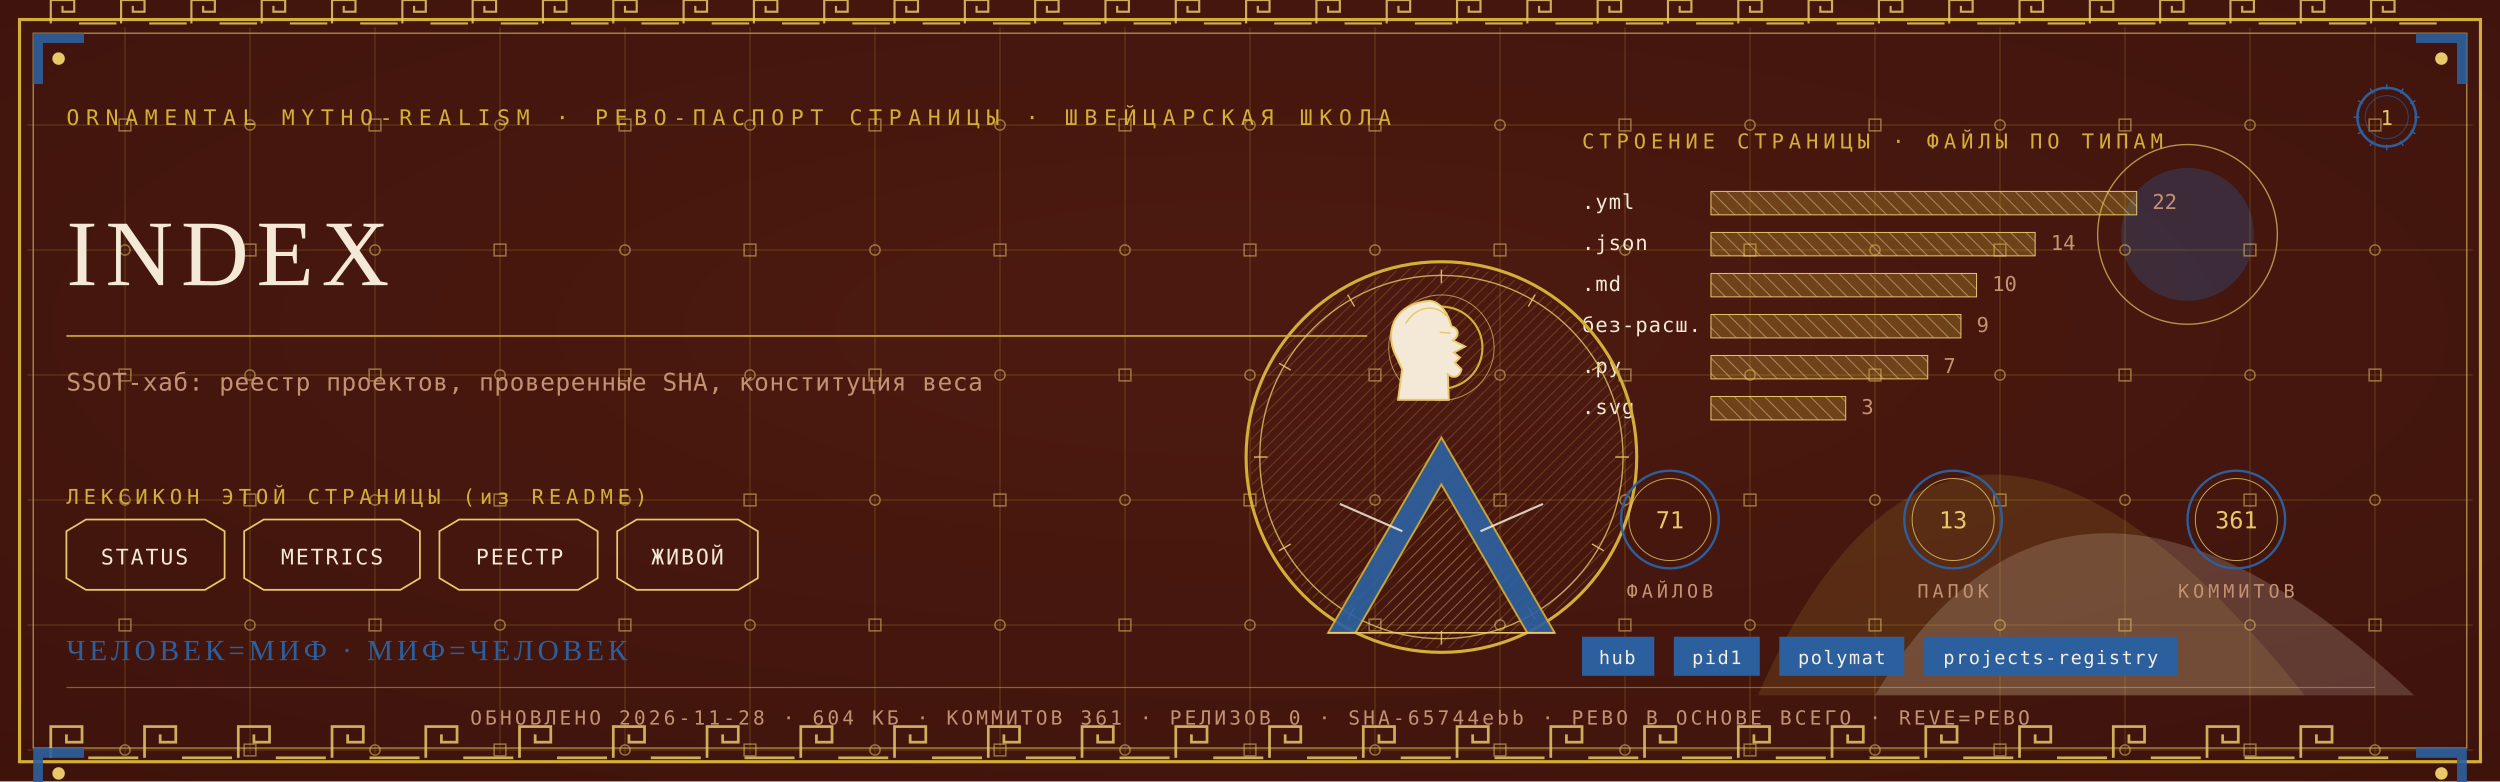
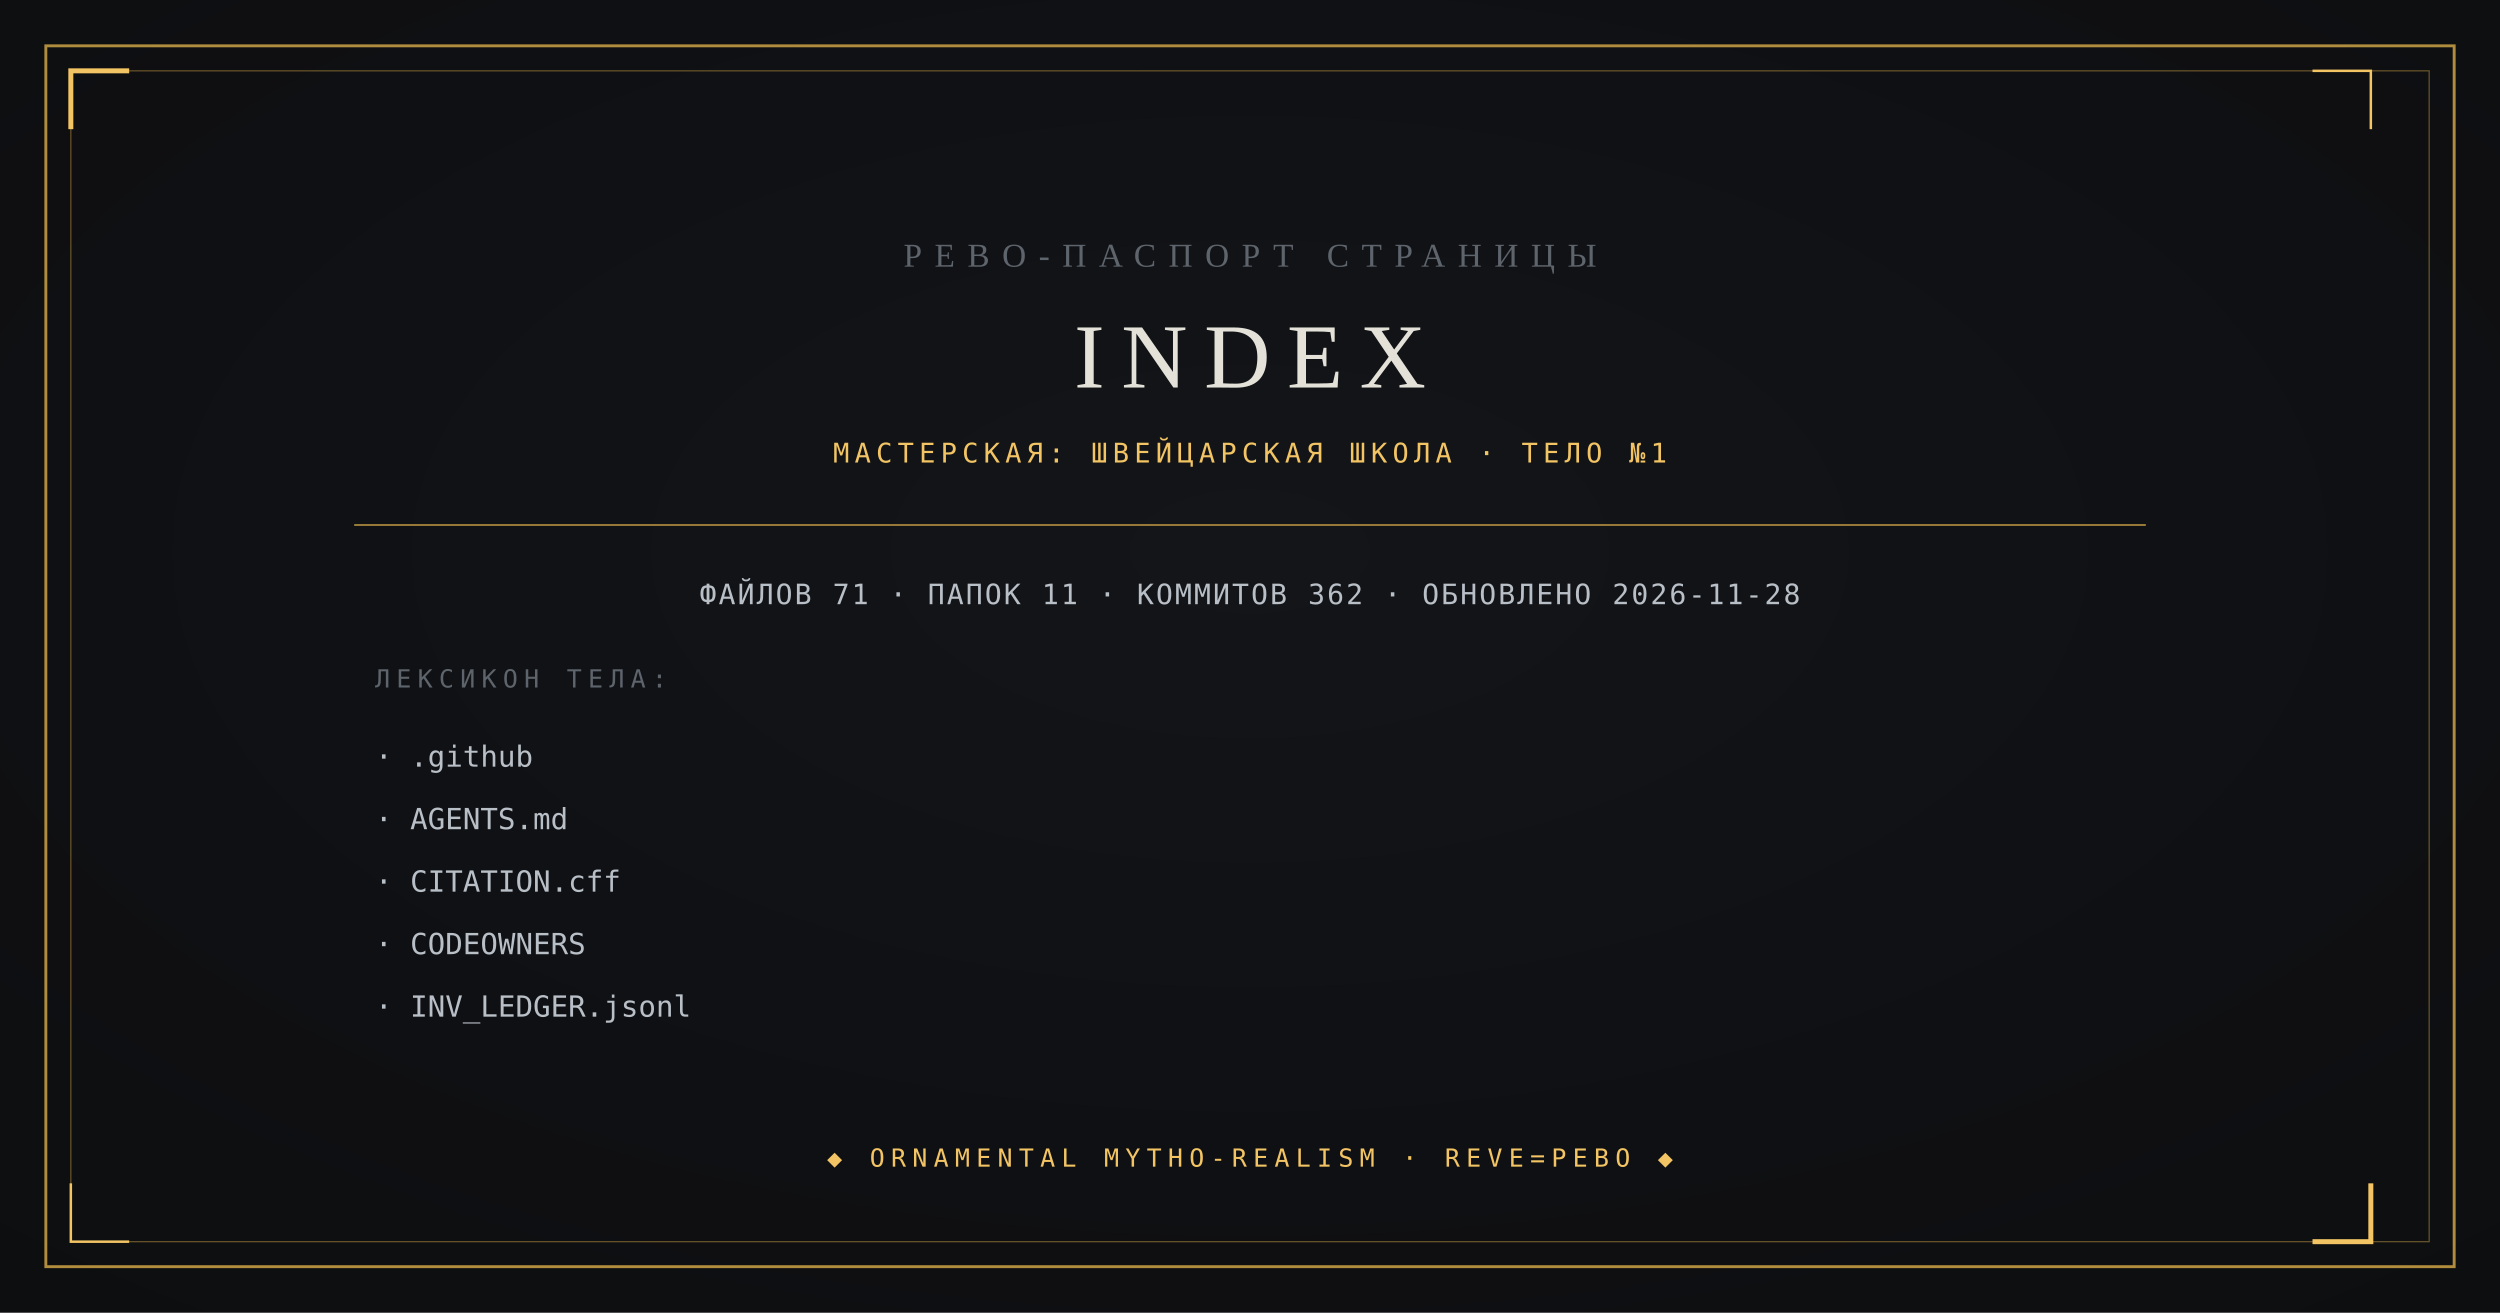
- <svg xmlns="http://www.w3.org/2000/svg" viewBox="0 0 1280 400" width="1280" height="400">
-   <defs>
-     <radialGradient id="rp1" cx="0.5" cy="0.42" r="1.1">
-       <stop offset="0" stop-color="#4E1A10" />
-       <stop offset="1" stop-color="#38100A" />
-     </radialGradient>
-     <pattern id="hatchm" width="4.2" height="4.2" patternUnits="userSpaceOnUse" patternTransform="rotate(45)">
-       <rect width="4.2" height="4.2" fill="none" />
-       <line x1="0" y1="0" x2="0" y2="4.2" stroke="#E8C868" stroke-width="0.5" />
-     </pattern>
-     <pattern id="hatchv" width="5.5" height="5.5" patternUnits="userSpaceOnUse" patternTransform="rotate(-45)">
-       <rect width="5.5" height="5.5" fill="none" />
-       <line x1="0" y1="0" x2="0" y2="5.5" stroke="#F4E9D6" stroke-width="0.5" />
-     </pattern>
-   </defs>
-   <rect width="1280" height="400" fill="#38100A" />
-   <rect width="1280" height="400" fill="url(#rp1)" opacity="0.94" />
-   <path d="M 900 356 Q 1000 130 1180 356 Z" fill="#D4AF37" opacity="0.14" />
-   <path d="M 960 356 Q 1060 190 1236 356 Z" fill="#F4E9D6" opacity="0.18" />
-   <circle cx="1120" cy="120" r="34" fill="#2C5F9E" opacity="0.30" />
-   <circle cx="1120" cy="120" r="46" fill="none" stroke="#E8C868" stroke-width="0.7" opacity="0.7" />
-   <g stroke="#D4AF37" stroke-width="0.45" opacity="0.30">
-     <line x1="64" y1="14" x2="64" y2="386" />
-     <line x1="128" y1="14" x2="128" y2="386" />
-     <line x1="192" y1="14" x2="192" y2="386" />
-     <line x1="256" y1="14" x2="256" y2="386" />
-     <line x1="320" y1="14" x2="320" y2="386" />
-     <line x1="384" y1="14" x2="384" y2="386" />
-     <line x1="448" y1="14" x2="448" y2="386" />
-     <line x1="512" y1="14" x2="512" y2="386" />
-     <line x1="576" y1="14" x2="576" y2="386" />
-     <line x1="640" y1="14" x2="640" y2="386" />
-     <line x1="704" y1="14" x2="704" y2="386" />
-     <line x1="768" y1="14" x2="768" y2="386" />
-     <line x1="832" y1="14" x2="832" y2="386" />
-     <line x1="896" y1="14" x2="896" y2="386" />
-     <line x1="960" y1="14" x2="960" y2="386" />
-     <line x1="1024" y1="14" x2="1024" y2="386" />
-     <line x1="1088" y1="14" x2="1088" y2="386" />
-     <line x1="1152" y1="14" x2="1152" y2="386" />
-     <line x1="1216" y1="14" x2="1216" y2="386" />
-     <line x1="14" y1="64" x2="1266" y2="64" />
-     <line x1="14" y1="128" x2="1266" y2="128" />
-     <line x1="14" y1="192" x2="1266" y2="192" />
-     <line x1="14" y1="256" x2="1266" y2="256" />
-     <line x1="14" y1="320" x2="1266" y2="320" />
-     <line x1="14" y1="384" x2="1266" y2="384" />
-   </g>
-   <g fill="none" stroke="#E8C868" stroke-width="0.8" opacity="0.5">
-     <rect x="61" y="61" width="6" height="6" />
-     <circle cx="64" cy="128" r="2.6" />
-     <rect x="61" y="189" width="6" height="6" />
-     <circle cx="64" cy="256" r="2.6" />
-     <rect x="61" y="317" width="6" height="6" />
-     <circle cx="64" cy="384" r="2.6" />
-     <circle cx="128" cy="64" r="2.6" />
-     <rect x="125" y="125" width="6" height="6" />
-     <circle cx="128" cy="192" r="2.6" />
-     <rect x="125" y="253" width="6" height="6" />
-     <circle cx="128" cy="320" r="2.6" />
-     <rect x="125" y="381" width="6" height="6" />
-     <rect x="189" y="61" width="6" height="6" />
-     <circle cx="192" cy="128" r="2.6" />
-     <rect x="189" y="189" width="6" height="6" />
-     <circle cx="192" cy="256" r="2.6" />
-     <rect x="189" y="317" width="6" height="6" />
-     <circle cx="192" cy="384" r="2.6" />
-     <circle cx="256" cy="64" r="2.6" />
-     <rect x="253" y="125" width="6" height="6" />
-     <circle cx="256" cy="192" r="2.6" />
-     <rect x="253" y="253" width="6" height="6" />
-     <circle cx="256" cy="320" r="2.6" />
-     <rect x="253" y="381" width="6" height="6" />
-     <rect x="317" y="61" width="6" height="6" />
-     <circle cx="320" cy="128" r="2.6" />
-     <rect x="317" y="189" width="6" height="6" />
-     <circle cx="320" cy="256" r="2.6" />
-     <rect x="317" y="317" width="6" height="6" />
-     <circle cx="320" cy="384" r="2.6" />
-     <circle cx="384" cy="64" r="2.6" />
-     <rect x="381" y="125" width="6" height="6" />
-     <circle cx="384" cy="192" r="2.6" />
-     <rect x="381" y="253" width="6" height="6" />
-     <circle cx="384" cy="320" r="2.6" />
-     <rect x="381" y="381" width="6" height="6" />
-     <rect x="445" y="61" width="6" height="6" />
-     <circle cx="448" cy="128" r="2.6" />
-     <rect x="445" y="189" width="6" height="6" />
-     <circle cx="448" cy="256" r="2.6" />
-     <rect x="445" y="317" width="6" height="6" />
-     <circle cx="448" cy="384" r="2.6" />
-     <circle cx="512" cy="64" r="2.6" />
-     <rect x="509" y="125" width="6" height="6" />
-     <circle cx="512" cy="192" r="2.6" />
-     <rect x="509" y="253" width="6" height="6" />
-     <circle cx="512" cy="320" r="2.6" />
-     <rect x="509" y="381" width="6" height="6" />
-     <rect x="573" y="61" width="6" height="6" />
-     <circle cx="576" cy="128" r="2.6" />
-     <rect x="573" y="189" width="6" height="6" />
-     <circle cx="576" cy="256" r="2.6" />
-     <rect x="573" y="317" width="6" height="6" />
-     <circle cx="576" cy="384" r="2.6" />
-     <circle cx="640" cy="64" r="2.6" />
-     <rect x="637" y="125" width="6" height="6" />
-     <circle cx="640" cy="192" r="2.6" />
-     <rect x="637" y="253" width="6" height="6" />
-     <circle cx="640" cy="320" r="2.6" />
-     <rect x="637" y="381" width="6" height="6" />
-     <rect x="701" y="61" width="6" height="6" />
-     <circle cx="704" cy="128" r="2.6" />
-     <rect x="701" y="189" width="6" height="6" />
-     <circle cx="704" cy="256" r="2.6" />
-     <rect x="701" y="317" width="6" height="6" />
-     <circle cx="704" cy="384" r="2.6" />
-     <circle cx="768" cy="64" r="2.6" />
-     <rect x="765" y="125" width="6" height="6" />
-     <circle cx="768" cy="192" r="2.6" />
-     <rect x="765" y="253" width="6" height="6" />
-     <circle cx="768" cy="320" r="2.6" />
-     <rect x="765" y="381" width="6" height="6" />
-     <rect x="829" y="61" width="6" height="6" />
-     <circle cx="832" cy="128" r="2.6" />
-     <rect x="829" y="189" width="6" height="6" />
-     <circle cx="832" cy="256" r="2.6" />
-     <rect x="829" y="317" width="6" height="6" />
-     <circle cx="832" cy="384" r="2.6" />
-     <circle cx="896" cy="64" r="2.6" />
-     <rect x="893" y="125" width="6" height="6" />
-     <circle cx="896" cy="192" r="2.6" />
-     <rect x="893" y="253" width="6" height="6" />
-     <circle cx="896" cy="320" r="2.6" />
-     <rect x="893" y="381" width="6" height="6" />
-     <rect x="957" y="61" width="6" height="6" />
-     <circle cx="960" cy="128" r="2.6" />
-     <rect x="957" y="189" width="6" height="6" />
-     <circle cx="960" cy="256" r="2.6" />
-     <rect x="957" y="317" width="6" height="6" />
-     <circle cx="960" cy="384" r="2.6" />
-     <circle cx="1024" cy="64" r="2.6" />
-     <rect x="1021" y="125" width="6" height="6" />
-     <circle cx="1024" cy="192" r="2.6" />
-     <rect x="1021" y="253" width="6" height="6" />
-     <circle cx="1024" cy="320" r="2.6" />
-     <rect x="1021" y="381" width="6" height="6" />
-     <rect x="1085" y="61" width="6" height="6" />
-     <circle cx="1088" cy="128" r="2.6" />
-     <rect x="1085" y="189" width="6" height="6" />
-     <circle cx="1088" cy="256" r="2.6" />
-     <rect x="1085" y="317" width="6" height="6" />
-     <circle cx="1088" cy="384" r="2.6" />
-     <circle cx="1152" cy="64" r="2.6" />
-     <rect x="1149" y="125" width="6" height="6" />
-     <circle cx="1152" cy="192" r="2.6" />
-     <rect x="1149" y="253" width="6" height="6" />
-     <circle cx="1152" cy="320" r="2.6" />
-     <rect x="1149" y="381" width="6" height="6" />
-     <rect x="1213" y="61" width="6" height="6" />
-     <circle cx="1216" cy="128" r="2.6" />
-     <rect x="1213" y="189" width="6" height="6" />
-     <circle cx="1216" cy="256" r="2.6" />
-     <rect x="1213" y="317" width="6" height="6" />
-     <circle cx="1216" cy="384" r="2.6" />
-   </g>
-   <rect x="10" y="10" width="1260" height="380" fill="none" stroke="#D4AF37" stroke-width="1.6" />
-   <rect x="17" y="17" width="1246" height="366" fill="none" stroke="#E8C868" stroke-width="0.6" opacity="0.75" />
-   <g fill="none" stroke="#E8C868" stroke-width="1.4" opacity="0.85">
-     <path d="M 26 388 L 26 372 L 42 372 L 42 380.0 L 34.0 380.0 L 34.0 376.0" />
-     <line x1="45.2" y1="388" x2="70.8" y2="388" />
-     <path d="M 74 388 L 74 372 L 90 372 L 90 380.0 L 82.0 380.0 L 82.0 376.0" />
-     <line x1="93.2" y1="388" x2="118.8" y2="388" />
-     <path d="M 122 388 L 122 372 L 138 372 L 138 380.0 L 130.0 380.0 L 130.0 376.0" />
-     <line x1="141.2" y1="388" x2="166.8" y2="388" />
-     <path d="M 170 388 L 170 372 L 186 372 L 186 380.0 L 178.0 380.0 L 178.0 376.0" />
-     <line x1="189.2" y1="388" x2="214.8" y2="388" />
-     <path d="M 218 388 L 218 372 L 234 372 L 234 380.0 L 226.0 380.0 L 226.0 376.0" />
-     <line x1="237.2" y1="388" x2="262.8" y2="388" />
-     <path d="M 266 388 L 266 372 L 282 372 L 282 380.0 L 274.0 380.0 L 274.0 376.0" />
-     <line x1="285.2" y1="388" x2="310.8" y2="388" />
-     <path d="M 314 388 L 314 372 L 330 372 L 330 380.0 L 322.0 380.0 L 322.0 376.0" />
-     <line x1="333.2" y1="388" x2="358.8" y2="388" />
-     <path d="M 362 388 L 362 372 L 378 372 L 378 380.0 L 370.0 380.0 L 370.0 376.0" />
-     <line x1="381.2" y1="388" x2="406.8" y2="388" />
-     <path d="M 410 388 L 410 372 L 426 372 L 426 380.0 L 418.0 380.0 L 418.0 376.0" />
-     <line x1="429.2" y1="388" x2="454.8" y2="388" />
-     <path d="M 458 388 L 458 372 L 474 372 L 474 380.0 L 466.0 380.0 L 466.0 376.0" />
-     <line x1="477.2" y1="388" x2="502.8" y2="388" />
-     <path d="M 506 388 L 506 372 L 522 372 L 522 380.0 L 514.0 380.0 L 514.0 376.0" />
-     <line x1="525.2" y1="388" x2="550.8" y2="388" />
-     <path d="M 554 388 L 554 372 L 570 372 L 570 380.0 L 562.0 380.0 L 562.0 376.0" />
-     <line x1="573.2" y1="388" x2="598.8" y2="388" />
-     <path d="M 602 388 L 602 372 L 618 372 L 618 380.0 L 610.0 380.0 L 610.0 376.0" />
-     <line x1="621.2" y1="388" x2="646.8" y2="388" />
-     <path d="M 650 388 L 650 372 L 666 372 L 666 380.0 L 658.0 380.0 L 658.0 376.0" />
-     <line x1="669.2" y1="388" x2="694.8" y2="388" />
-     <path d="M 698 388 L 698 372 L 714 372 L 714 380.0 L 706.0 380.0 L 706.0 376.0" />
-     <line x1="717.2" y1="388" x2="742.8" y2="388" />
-     <path d="M 746 388 L 746 372 L 762 372 L 762 380.0 L 754.0 380.0 L 754.0 376.0" />
-     <line x1="765.2" y1="388" x2="790.8" y2="388" />
-     <path d="M 794 388 L 794 372 L 810 372 L 810 380.0 L 802.0 380.0 L 802.0 376.0" />
-     <line x1="813.2" y1="388" x2="838.8" y2="388" />
-     <path d="M 842 388 L 842 372 L 858 372 L 858 380.0 L 850.0 380.0 L 850.0 376.0" />
-     <line x1="861.2" y1="388" x2="886.8" y2="388" />
-     <path d="M 890 388 L 890 372 L 906 372 L 906 380.0 L 898.0 380.0 L 898.0 376.0" />
-     <line x1="909.2" y1="388" x2="934.8" y2="388" />
-     <path d="M 938 388 L 938 372 L 954 372 L 954 380.0 L 946.0 380.0 L 946.0 376.0" />
-     <line x1="957.2" y1="388" x2="982.8" y2="388" />
-     <path d="M 986 388 L 986 372 L 1002 372 L 1002 380.0 L 994.0 380.0 L 994.0 376.0" />
-     <line x1="1005.2" y1="388" x2="1030.8" y2="388" />
-     <path d="M 1034 388 L 1034 372 L 1050 372 L 1050 380.0 L 1042.0 380.0 L 1042.0 376.0" />
-     <line x1="1053.2" y1="388" x2="1078.8" y2="388" />
-     <path d="M 1082 388 L 1082 372 L 1098 372 L 1098 380.0 L 1090.0 380.0 L 1090.0 376.0" />
-     <line x1="1101.2" y1="388" x2="1126.8" y2="388" />
-     <path d="M 1130 388 L 1130 372 L 1146 372 L 1146 380.0 L 1138.0 380.0 L 1138.0 376.0" />
-     <line x1="1149.2" y1="388" x2="1174.8" y2="388" />
-     <path d="M 1178 388 L 1178 372 L 1194 372 L 1194 380.0 L 1186.0 380.0 L 1186.0 376.0" />
-     <line x1="1197.2" y1="388" x2="1222.8" y2="388" />
-   </g>
-   <g fill="none" stroke="#E8C868" stroke-width="1.1" opacity="0.85">
-     <path d="M 26 12 L 26 0 L 38 0 L 38 6.0 L 32.0 6.0 L 32.0 3.0" />
-     <line x1="40.4" y1="12" x2="59.6" y2="12" />
-     <path d="M 62 12 L 62 0 L 74 0 L 74 6.0 L 68.0 6.0 L 68.0 3.0" />
-     <line x1="76.4" y1="12" x2="95.6" y2="12" />
-     <path d="M 98 12 L 98 0 L 110 0 L 110 6.0 L 104.0 6.0 L 104.0 3.0" />
-     <line x1="112.4" y1="12" x2="131.6" y2="12" />
-     <path d="M 134 12 L 134 0 L 146 0 L 146 6.0 L 140.0 6.0 L 140.0 3.0" />
-     <line x1="148.4" y1="12" x2="167.6" y2="12" />
-     <path d="M 170 12 L 170 0 L 182 0 L 182 6.0 L 176.0 6.0 L 176.0 3.0" />
-     <line x1="184.4" y1="12" x2="203.6" y2="12" />
-     <path d="M 206 12 L 206 0 L 218 0 L 218 6.0 L 212.0 6.0 L 212.0 3.0" />
-     <line x1="220.4" y1="12" x2="239.6" y2="12" />
-     <path d="M 242 12 L 242 0 L 254 0 L 254 6.0 L 248.0 6.0 L 248.0 3.0" />
-     <line x1="256.4" y1="12" x2="275.6" y2="12" />
-     <path d="M 278 12 L 278 0 L 290 0 L 290 6.0 L 284.0 6.0 L 284.0 3.0" />
-     <line x1="292.4" y1="12" x2="311.6" y2="12" />
-     <path d="M 314 12 L 314 0 L 326 0 L 326 6.0 L 320.0 6.0 L 320.0 3.0" />
-     <line x1="328.4" y1="12" x2="347.6" y2="12" />
-     <path d="M 350 12 L 350 0 L 362 0 L 362 6.0 L 356.0 6.0 L 356.0 3.0" />
-     <line x1="364.4" y1="12" x2="383.6" y2="12" />
-     <path d="M 386 12 L 386 0 L 398 0 L 398 6.0 L 392.0 6.0 L 392.0 3.0" />
-     <line x1="400.4" y1="12" x2="419.6" y2="12" />
-     <path d="M 422 12 L 422 0 L 434 0 L 434 6.0 L 428.0 6.0 L 428.0 3.0" />
-     <line x1="436.4" y1="12" x2="455.6" y2="12" />
-     <path d="M 458 12 L 458 0 L 470 0 L 470 6.0 L 464.0 6.0 L 464.0 3.0" />
-     <line x1="472.4" y1="12" x2="491.6" y2="12" />
-     <path d="M 494 12 L 494 0 L 506 0 L 506 6.0 L 500.0 6.0 L 500.0 3.0" />
-     <line x1="508.4" y1="12" x2="527.6" y2="12" />
-     <path d="M 530 12 L 530 0 L 542 0 L 542 6.0 L 536.0 6.0 L 536.0 3.0" />
-     <line x1="544.4" y1="12" x2="563.6" y2="12" />
-     <path d="M 566 12 L 566 0 L 578 0 L 578 6.0 L 572.0 6.0 L 572.0 3.0" />
-     <line x1="580.4" y1="12" x2="599.6" y2="12" />
-     <path d="M 602 12 L 602 0 L 614 0 L 614 6.0 L 608.0 6.0 L 608.0 3.0" />
-     <line x1="616.4" y1="12" x2="635.6" y2="12" />
-     <path d="M 638 12 L 638 0 L 650 0 L 650 6.0 L 644.0 6.0 L 644.0 3.0" />
-     <line x1="652.4" y1="12" x2="671.6" y2="12" />
-     <path d="M 674 12 L 674 0 L 686 0 L 686 6.0 L 680.0 6.0 L 680.0 3.0" />
-     <line x1="688.4" y1="12" x2="707.6" y2="12" />
-     <path d="M 710 12 L 710 0 L 722 0 L 722 6.0 L 716.0 6.0 L 716.0 3.0" />
-     <line x1="724.4" y1="12" x2="743.6" y2="12" />
-     <path d="M 746 12 L 746 0 L 758 0 L 758 6.0 L 752.0 6.0 L 752.0 3.0" />
-     <line x1="760.4" y1="12" x2="779.6" y2="12" />
-     <path d="M 782 12 L 782 0 L 794 0 L 794 6.0 L 788.0 6.0 L 788.0 3.0" />
-     <line x1="796.4" y1="12" x2="815.6" y2="12" />
-     <path d="M 818 12 L 818 0 L 830 0 L 830 6.0 L 824.0 6.0 L 824.0 3.0" />
-     <line x1="832.4" y1="12" x2="851.6" y2="12" />
-     <path d="M 854 12 L 854 0 L 866 0 L 866 6.0 L 860.0 6.0 L 860.0 3.0" />
-     <line x1="868.4" y1="12" x2="887.6" y2="12" />
-     <path d="M 890 12 L 890 0 L 902 0 L 902 6.0 L 896.0 6.0 L 896.0 3.0" />
-     <line x1="904.4" y1="12" x2="923.6" y2="12" />
-     <path d="M 926 12 L 926 0 L 938 0 L 938 6.0 L 932.0 6.0 L 932.0 3.0" />
-     <line x1="940.4" y1="12" x2="959.6" y2="12" />
-     <path d="M 962 12 L 962 0 L 974 0 L 974 6.0 L 968.0 6.0 L 968.0 3.0" />
-     <line x1="976.4" y1="12" x2="995.6" y2="12" />
-     <path d="M 998 12 L 998 0 L 1010 0 L 1010 6.0 L 1004.0 6.0 L 1004.0 3.0" />
-     <line x1="1012.4" y1="12" x2="1031.6" y2="12" />
-     <path d="M 1034 12 L 1034 0 L 1046 0 L 1046 6.0 L 1040.0 6.0 L 1040.0 3.0" />
-     <line x1="1048.4" y1="12" x2="1067.6" y2="12" />
-     <path d="M 1070 12 L 1070 0 L 1082 0 L 1082 6.0 L 1076.0 6.0 L 1076.0 3.0" />
-     <line x1="1084.4" y1="12" x2="1103.6" y2="12" />
-     <path d="M 1106 12 L 1106 0 L 1118 0 L 1118 6.0 L 1112.0 6.0 L 1112.0 3.0" />
-     <line x1="1120.4" y1="12" x2="1139.6" y2="12" />
-     <path d="M 1142 12 L 1142 0 L 1154 0 L 1154 6.0 L 1148.0 6.0 L 1148.0 3.0" />
-     <line x1="1156.4" y1="12" x2="1175.6" y2="12" />
-     <path d="M 1178 12 L 1178 0 L 1190 0 L 1190 6.0 L 1184.0 6.0 L 1184.0 3.0" />
-     <line x1="1192.4" y1="12" x2="1211.6" y2="12" />
-     <path d="M 1214 12 L 1214 0 L 1226 0 L 1226 6.0 L 1220.0 6.0 L 1220.0 3.0" />
-     <line x1="1228.4" y1="12" x2="1247.6" y2="12" />
-   </g>
-   <g transform="translate(17,17) scale(1,1)">
-     <path d="M 0 0 L 26 0 L 26 5 L 5 5 L 5 26 L 0 26 Z" fill="#2C5F9E" opacity="0.9" />
-     <circle cx="13" cy="13" r="3.2" fill="#E8C868" />
-   </g>
-   <g transform="translate(1263,17) scale(-1,1)">
-     <path d="M 0 0 L 26 0 L 26 5 L 5 5 L 5 26 L 0 26 Z" fill="#2C5F9E" opacity="0.9" />
-     <circle cx="13" cy="13" r="3.2" fill="#E8C868" />
-   </g>
-   <g transform="translate(17,383) scale(1,1)">
-     <path d="M 0 0 L 26 0 L 26 5 L 5 5 L 5 26 L 0 26 Z" fill="#2C5F9E" opacity="0.9" />
-     <circle cx="13" cy="13" r="3.2" fill="#E8C868" />
-   </g>
-   <g transform="translate(1263,383) scale(-1,1)">
-     <path d="M 0 0 L 26 0 L 26 5 L 5 5 L 5 26 L 0 26 Z" fill="#2C5F9E" opacity="0.9" />
-     <circle cx="13" cy="13" r="3.2" fill="#E8C868" />
-   </g>
-   <text x="34" y="64" font-family="'Cascadia Mono', ui-monospace, Consolas, monospace" font-size="11" fill="#D4AF37" letter-spacing="3.4">ORNAMENTAL MYTHO-REALISM · РЕВО-ПАСПОРТ СТРАНИЦЫ · ШВЕЙЦАРСКАЯ ШКОЛА</text>
-   <g transform="translate(1222,60)">
-     <circle r="15" fill="none" stroke="#2C5F9E" stroke-width="1.3" />
-     <circle r="11" fill="none" stroke="#2C5F9E" stroke-width="0.55" opacity="0.6" />
-     <text y="4" text-anchor="middle" font-family="'Cascadia Mono', ui-monospace, Consolas, monospace" font-size="10.5" fill="#E8C868">1</text>
-     <g stroke="#2C5F9E" stroke-width="0.7">
-       <line x1="0" y1="-17" x2="0" y2="-14" transform="rotate(0)" />
-       <line x1="0" y1="-17" x2="0" y2="-14" transform="rotate(30)" />
-       <line x1="0" y1="-17" x2="0" y2="-14" transform="rotate(60)" />
-       <line x1="0" y1="-17" x2="0" y2="-14" transform="rotate(90)" />
-       <line x1="0" y1="-17" x2="0" y2="-14" transform="rotate(120)" />
-       <line x1="0" y1="-17" x2="0" y2="-14" transform="rotate(150)" />
-       <line x1="0" y1="-17" x2="0" y2="-14" transform="rotate(180)" />
-       <line x1="0" y1="-17" x2="0" y2="-14" transform="rotate(210)" />
-       <line x1="0" y1="-17" x2="0" y2="-14" transform="rotate(240)" />
-       <line x1="0" y1="-17" x2="0" y2="-14" transform="rotate(270)" />
-       <line x1="0" y1="-17" x2="0" y2="-14" transform="rotate(300)" />
-       <line x1="0" y1="-17" x2="0" y2="-14" transform="rotate(330)" />
-     </g>
-   </g>
-   <text x="34" y="146" font-family="Georgia, 'Times New Roman', serif" font-size="48.0" fill="#F4E9D6" letter-spacing="4">INDEX</text>
-   <line x1="34" y1="172" x2="700" y2="172" stroke="#D4AF37" stroke-width="1" opacity="0.85" />
-   <text x="34" y="200" font-family="'Cascadia Mono', ui-monospace, Consolas, monospace" font-size="12.5" fill="#C39272" letter-spacing="0.3">SSOT-хаб: реестр проектов, проверенные SHA, конституция веса</text>
-   <text x="34" y="258" font-family="'Cascadia Mono', ui-monospace, Consolas, monospace" font-size="10.5" fill="#D4AF37" letter-spacing="2.5">ЛЕКСИКОН ЭТОЙ СТРАНИЦЫ (из README)</text>
-   <path d="M 34 272 L 44 266 L 105 266 L 115 272 L 115 296 L 105 302 L 44 302 L 34 296 Z" fill="none" stroke="#E8C868" stroke-width="0.9" />
-   <text x="74" y="289" text-anchor="middle" font-family="'Cascadia Mono', ui-monospace, Consolas, monospace" font-size="11" fill="#F4E9D6" letter-spacing="1">STATUS</text>
-   <path d="M 125 272 L 135 266 L 205 266 L 215 272 L 215 296 L 205 302 L 135 302 L 125 296 Z" fill="none" stroke="#E8C868" stroke-width="0.9" />
-   <text x="170" y="289" text-anchor="middle" font-family="'Cascadia Mono', ui-monospace, Consolas, monospace" font-size="11" fill="#F4E9D6" letter-spacing="1">METRICS</text>
-   <path d="M 225 272 L 235 266 L 296 266 L 306 272 L 306 296 L 296 302 L 235 302 L 225 296 Z" fill="none" stroke="#E8C868" stroke-width="0.9" />
-   <text x="266" y="289" text-anchor="middle" font-family="'Cascadia Mono', ui-monospace, Consolas, monospace" font-size="11" fill="#F4E9D6" letter-spacing="1">РЕЕСТР</text>
-   <path d="M 316 272 L 326 266 L 378 266 L 388 272 L 388 296 L 378 302 L 326 302 L 316 296 Z" fill="none" stroke="#E8C868" stroke-width="0.9" />
-   <text x="352" y="289" text-anchor="middle" font-family="'Cascadia Mono', ui-monospace, Consolas, monospace" font-size="11" fill="#F4E9D6" letter-spacing="1">ЖИВОЙ</text>
-   <text x="810" y="76" font-family="'Cascadia Mono', ui-monospace, Consolas, monospace" font-size="10.5" fill="#D4AF37" letter-spacing="2.5">СТРОЕНИЕ СТРАНИЦЫ · ФАЙЛЫ ПО ТИПАМ</text>
-   <text x="810" y="107" font-family="'Cascadia Mono', ui-monospace, Consolas, monospace" font-size="10.5" fill="#F4E9D6" letter-spacing="0.5">.yml</text>
-   <rect x="876" y="98" width="218" height="12" fill="url(#hatchv)" opacity="0.9" />
-   <rect x="876" y="98" width="218" height="12" fill="#D4AF37" opacity="0.28" />
-   <rect x="876" y="98" width="218" height="12" fill="none" stroke="#E8C868" stroke-width="0.5" />
-   <text x="1102" y="107" font-family="'Cascadia Mono', ui-monospace, Consolas, monospace" font-size="10.5" fill="#C39272">22</text>
-   <text x="810" y="128" font-family="'Cascadia Mono', ui-monospace, Consolas, monospace" font-size="10.5" fill="#F4E9D6" letter-spacing="0.5">.json</text>
-   <rect x="876" y="119" width="166" height="12" fill="url(#hatchv)" opacity="0.9" />
-   <rect x="876" y="119" width="166" height="12" fill="#D4AF37" opacity="0.28" />
-   <rect x="876" y="119" width="166" height="12" fill="none" stroke="#E8C868" stroke-width="0.5" />
-   <text x="1050" y="128" font-family="'Cascadia Mono', ui-monospace, Consolas, monospace" font-size="10.5" fill="#C39272">14</text>
-   <text x="810" y="149" font-family="'Cascadia Mono', ui-monospace, Consolas, monospace" font-size="10.5" fill="#F4E9D6" letter-spacing="0.5">.md</text>
-   <rect x="876" y="140" width="136" height="12" fill="url(#hatchv)" opacity="0.9" />
-   <rect x="876" y="140" width="136" height="12" fill="#D4AF37" opacity="0.28" />
-   <rect x="876" y="140" width="136" height="12" fill="none" stroke="#E8C868" stroke-width="0.5" />
-   <text x="1020" y="149" font-family="'Cascadia Mono', ui-monospace, Consolas, monospace" font-size="10.5" fill="#C39272">10</text>
-   <text x="810" y="170" font-family="'Cascadia Mono', ui-monospace, Consolas, monospace" font-size="10.5" fill="#F4E9D6" letter-spacing="0.5">без-расш.</text>
-   <rect x="876" y="161" width="128" height="12" fill="url(#hatchv)" opacity="0.9" />
-   <rect x="876" y="161" width="128" height="12" fill="#D4AF37" opacity="0.28" />
-   <rect x="876" y="161" width="128" height="12" fill="none" stroke="#E8C868" stroke-width="0.5" />
-   <text x="1012" y="170" font-family="'Cascadia Mono', ui-monospace, Consolas, monospace" font-size="10.5" fill="#C39272">9</text>
-   <text x="810" y="191" font-family="'Cascadia Mono', ui-monospace, Consolas, monospace" font-size="10.5" fill="#F4E9D6" letter-spacing="0.5">.py</text>
-   <rect x="876" y="182" width="111" height="12" fill="url(#hatchv)" opacity="0.9" />
-   <rect x="876" y="182" width="111" height="12" fill="#D4AF37" opacity="0.28" />
-   <rect x="876" y="182" width="111" height="12" fill="none" stroke="#E8C868" stroke-width="0.5" />
-   <text x="995" y="191" font-family="'Cascadia Mono', ui-monospace, Consolas, monospace" font-size="10.5" fill="#C39272">7</text>
-   <text x="810" y="212" font-family="'Cascadia Mono', ui-monospace, Consolas, monospace" font-size="10.5" fill="#F4E9D6" letter-spacing="0.5">.svg</text>
-   <rect x="876" y="203" width="69" height="12" fill="url(#hatchv)" opacity="0.9" />
-   <rect x="876" y="203" width="69" height="12" fill="#D4AF37" opacity="0.28" />
-   <rect x="876" y="203" width="69" height="12" fill="none" stroke="#E8C868" stroke-width="0.5" />
-   <text x="953" y="212" font-family="'Cascadia Mono', ui-monospace, Consolas, monospace" font-size="10.5" fill="#C39272">3</text>
-   <g transform="translate(738,234)">
-     <circle r="100" fill="none" stroke="#D4AF37" stroke-width="1.6" />
-     <circle r="93" fill="none" stroke="#E8C868" stroke-width="0.7" opacity="0.8" />
-     <circle r="98" fill="url(#hatchm)" opacity="0.4" />
-     <g stroke="#E8C868" stroke-width="0.7" opacity="0.9">
-       <line x1="0" y1="-96" x2="0" y2="-89" transform="rotate(0)" />
-       <line x1="0" y1="-96" x2="0" y2="-89" transform="rotate(30)" />
-       <line x1="0" y1="-96" x2="0" y2="-89" transform="rotate(60)" />
-       <line x1="0" y1="-96" x2="0" y2="-89" transform="rotate(90)" />
-       <line x1="0" y1="-96" x2="0" y2="-89" transform="rotate(120)" />
-       <line x1="0" y1="-96" x2="0" y2="-89" transform="rotate(150)" />
-       <line x1="0" y1="-96" x2="0" y2="-89" transform="rotate(180)" />
-       <line x1="0" y1="-96" x2="0" y2="-89" transform="rotate(210)" />
-       <line x1="0" y1="-96" x2="0" y2="-89" transform="rotate(240)" />
-       <line x1="0" y1="-96" x2="0" y2="-89" transform="rotate(270)" />
-       <line x1="0" y1="-96" x2="0" y2="-89" transform="rotate(300)" />
-       <line x1="0" y1="-96" x2="0" y2="-89" transform="rotate(330)" />
-     </g>
-     <circle cy="-56" r="21" fill="none" stroke="#D4AF37" stroke-width="1.1" />
-     <circle cy="-56" r="27" fill="none" stroke="#E8C868" stroke-width="0.5" opacity="0.7" />
-     <path d="M -6.0 -80.0 C -23.5 -78.7 -28.7 -65.7 -24.3 -54.0 L -20.1 -44.9 L -22.2 -29.3 L 3.8 -29.3 L 3.3 -42.3 C 6.9 -39.7 9.5 -41.5 10.3 -44.9 L 6.9 -48.3 L 9.5 -50.9 L 6.4 -53.5 L 12.1 -56.6 L 5.9 -59.7 C 9.5 -62.3 9.0 -65.7 5.1 -67.0 C 3.8 -72.7 -0.1 -79.5 -6.0 -80.0 Z" fill="#F4E9D6" stroke="#E8C868" stroke-width="1.0" />
-     <g fill="none" stroke="#E8C868" stroke-width="0.8" opacity="0.95">
-       <path d="M -18.3 -68.3 C -13.1 -77.4 -2.7 -78.7 2.5 -72.2" />
-       <path d="M -0.9 -63.9 L 4.8 -63.4" />
-     </g>
-     <path d="M -58.0 90.0 L 0 -10.0 L 58.0 90.0 L 44.0 90.0 L 0 14.0 L -44.0 90.0 Z" fill="#2C5F9E" opacity="0.92" stroke="#D4AF37" stroke-width="1.0" />
-     <path d="M -34.0 88.0 L 0 20.0 L 34.0 88.0" fill="url(#hatchm)" opacity="0.5" stroke="none" />
-     <path d="M -58.0 90.0 L 58.0 90.0" fill="none" stroke="#E8C868" stroke-width="0.8" />
-     <path d="M -52.0 24.0 L -20.0 38.0" fill="none" stroke="#F4E9D6" stroke-width="1.1" opacity="0.85" />
-     <path d="M 52.0 24.0 L 20.0 38.0" fill="none" stroke="#F4E9D6" stroke-width="1.1" opacity="0.85" />
-   </g>
-   <g transform="translate(855,266)">
-     <circle r="25" fill="none" stroke="#2C5F9E" stroke-width="1.2" />
-     <circle r="21" fill="none" stroke="#E8C868" stroke-width="0.5" opacity="0.8" />
-     <text y="4.5" text-anchor="middle" font-family="'Cascadia Mono', ui-monospace, Consolas, monospace" font-size="12" fill="#E8C868">71</text>
-     <text y="40" text-anchor="middle" font-family="'Cascadia Mono', ui-monospace, Consolas, monospace" font-size="9.5" fill="#C39272" letter-spacing="2">ФАЙЛОВ</text>
-   </g>
-   <g transform="translate(1000,266)">
-     <circle r="25" fill="none" stroke="#2C5F9E" stroke-width="1.2" />
-     <circle r="21" fill="none" stroke="#E8C868" stroke-width="0.5" opacity="0.8" />
-     <text y="4.5" text-anchor="middle" font-family="'Cascadia Mono', ui-monospace, Consolas, monospace" font-size="12" fill="#E8C868">13</text>
-     <text y="40" text-anchor="middle" font-family="'Cascadia Mono', ui-monospace, Consolas, monospace" font-size="9.5" fill="#C39272" letter-spacing="2">ПАПОК</text>
-   </g>
-   <g transform="translate(1145,266)">
-     <circle r="25" fill="none" stroke="#2C5F9E" stroke-width="1.2" />
-     <circle r="21" fill="none" stroke="#E8C868" stroke-width="0.5" opacity="0.8" />
-     <text y="4.5" text-anchor="middle" font-family="'Cascadia Mono', ui-monospace, Consolas, monospace" font-size="12" fill="#E8C868">361</text>
-     <text y="40" text-anchor="middle" font-family="'Cascadia Mono', ui-monospace, Consolas, monospace" font-size="9.5" fill="#C39272" letter-spacing="2">КОММИТОВ</text>
-   </g>
-   <rect x="810" y="326" rx="0" width="37" height="20" fill="#2C5F9E" />
-   <text x="828" y="340" text-anchor="middle" font-family="'Cascadia Mono', ui-monospace, Consolas, monospace" font-size="9.5" fill="#F5EFE2" letter-spacing="0.8">hub</text>
-   <rect x="857" y="326" rx="0" width="44" height="20" fill="#2C5F9E" />
-   <text x="879" y="340" text-anchor="middle" font-family="'Cascadia Mono', ui-monospace, Consolas, monospace" font-size="9.5" fill="#F5EFE2" letter-spacing="0.8">pid1</text>
-   <rect x="911" y="326" rx="0" width="64" height="20" fill="#2C5F9E" />
-   <text x="943" y="340" text-anchor="middle" font-family="'Cascadia Mono', ui-monospace, Consolas, monospace" font-size="9.5" fill="#F5EFE2" letter-spacing="0.8">polymat</text>
-   <rect x="985" y="326" rx="0" width="130" height="20" fill="#2C5F9E" />
-   <text x="1050" y="340" text-anchor="middle" font-family="'Cascadia Mono', ui-monospace, Consolas, monospace" font-size="9.5" fill="#F5EFE2" letter-spacing="0.8">projects-registry</text>
-   <text x="34" y="338" font-family="Georgia, 'Times New Roman', serif" font-size="15" fill="#2C5F9E" letter-spacing="2">ЧЕЛОВЕК=МИФ · МИФ=ЧЕЛОВЕК</text>
-   <line x1="34" y1="352" x2="1216" y2="352" stroke="#D4AF37" stroke-width="0.6" opacity="0.5" />
-   <text x="640" y="371" text-anchor="middle" font-family="'Cascadia Mono', ui-monospace, Consolas, monospace" font-size="10" fill="#C39272" letter-spacing="1.6">ОБНОВЛЕНО 2026-11-28 · 604 КБ · КОММИТОВ 361 · РЕЛИЗОВ 0 · SHA-65744ebb · РЕВО В ОСНОВЕ ВСЕГО · REVE=РЕВО</text>
+ <svg xmlns="http://www.w3.org/2000/svg" viewBox="0 0 1200 630" width="1200" height="630">
+   <rect width="1200" height="630" fill="#0B0C0E" />
+   <radialGradient id="v" cx="0.5" cy="0.42" r="0.95">
+     <stop offset="0" stop-color="#14161A" />
+     <stop offset="1" stop-color="#0B0C0E" />
+   </radialGradient>
+   <rect width="1200" height="630" fill="url(#v)" opacity="0.9" />
+   <rect x="22" y="22" width="1156" height="586" fill="none" stroke="#B08D3E" stroke-width="1.4" />
+   <rect x="34" y="34" width="1132" height="562" fill="none" stroke="#B08D3E" stroke-width="0.6" opacity="0.55" />
+   <path d="M 34 62 L 34 34 L 62 34" fill="none" stroke="#F2C464" stroke-width="2.4" />
+   <path d="M 1138 568 L 1138 596 L 1110 596" fill="none" stroke="#F2C464" stroke-width="2.4" />
+   <path d="M 1138 62 L 1138 34 L 1110 34" fill="none" stroke="#F2C464" stroke-width="1.2" />
+   <path d="M 62 596 L 34 596 L 34 568" fill="none" stroke="#F2C464" stroke-width="1.2" />
+   <text x="600" y="128" text-anchor="middle" font-family="Georgia, 'Times New Roman', serif" font-size="16" fill="#5E646C" letter-spacing="6">РЕВО-ПАСПОРТ СТРАНИЦЫ</text>
+   <text x="600" y="186" text-anchor="middle" font-family="Georgia, 'Times New Roman', serif" font-size="44" fill="#E4E2D8" letter-spacing="8">INDEX</text>
+   <text x="600" y="222" text-anchor="middle" font-family="ui-monospace, Consolas, monospace" font-size="13" fill="#F2C464" letter-spacing="2.5">МАСТЕРСКАЯ: ШВЕЙЦАРСКАЯ ШКОЛА · ТЕЛО №1</text>
+   <line x1="170" y1="252" x2="1030" y2="252" stroke="#B08D3E" stroke-width="0.8" />
+   <text x="600" y="290" text-anchor="middle" font-family="ui-monospace, Consolas, monospace" font-size="13.5" fill="#B9BFC7" letter-spacing="1">ФАЙЛОВ 71 · ПАПОК 11 · КОММИТОВ 362 · ОБНОВЛЕНО 2026-11-28</text>
+   <text x="180" y="330" font-family="ui-monospace, Consolas, monospace" font-size="12" fill="#5E646C" letter-spacing="3">ЛЕКСИКОН ТЕЛА:</text>
+   <text x="180" y="368" font-family="ui-monospace, Consolas, monospace" font-size="14" fill="#B9BFC7">· .github</text>
+   <text x="180" y="398" font-family="ui-monospace, Consolas, monospace" font-size="14" fill="#B9BFC7">· AGENTS.md</text>
+   <text x="180" y="428" font-family="ui-monospace, Consolas, monospace" font-size="14" fill="#B9BFC7">· CITATION.cff</text>
+   <text x="180" y="458" font-family="ui-monospace, Consolas, monospace" font-size="14" fill="#B9BFC7">· CODEOWNERS</text>
+   <text x="180" y="488" font-family="ui-monospace, Consolas, monospace" font-size="14" fill="#B9BFC7">· INV_LEDGER.jsonl</text>
+   <text x="600" y="560" text-anchor="middle" font-family="ui-monospace, Consolas, monospace" font-size="12" fill="#F2C464" letter-spacing="3">◆ ORNAMENTAL MYTHO-REALISM · REVE=РЕВО ◆</text>
</svg>
